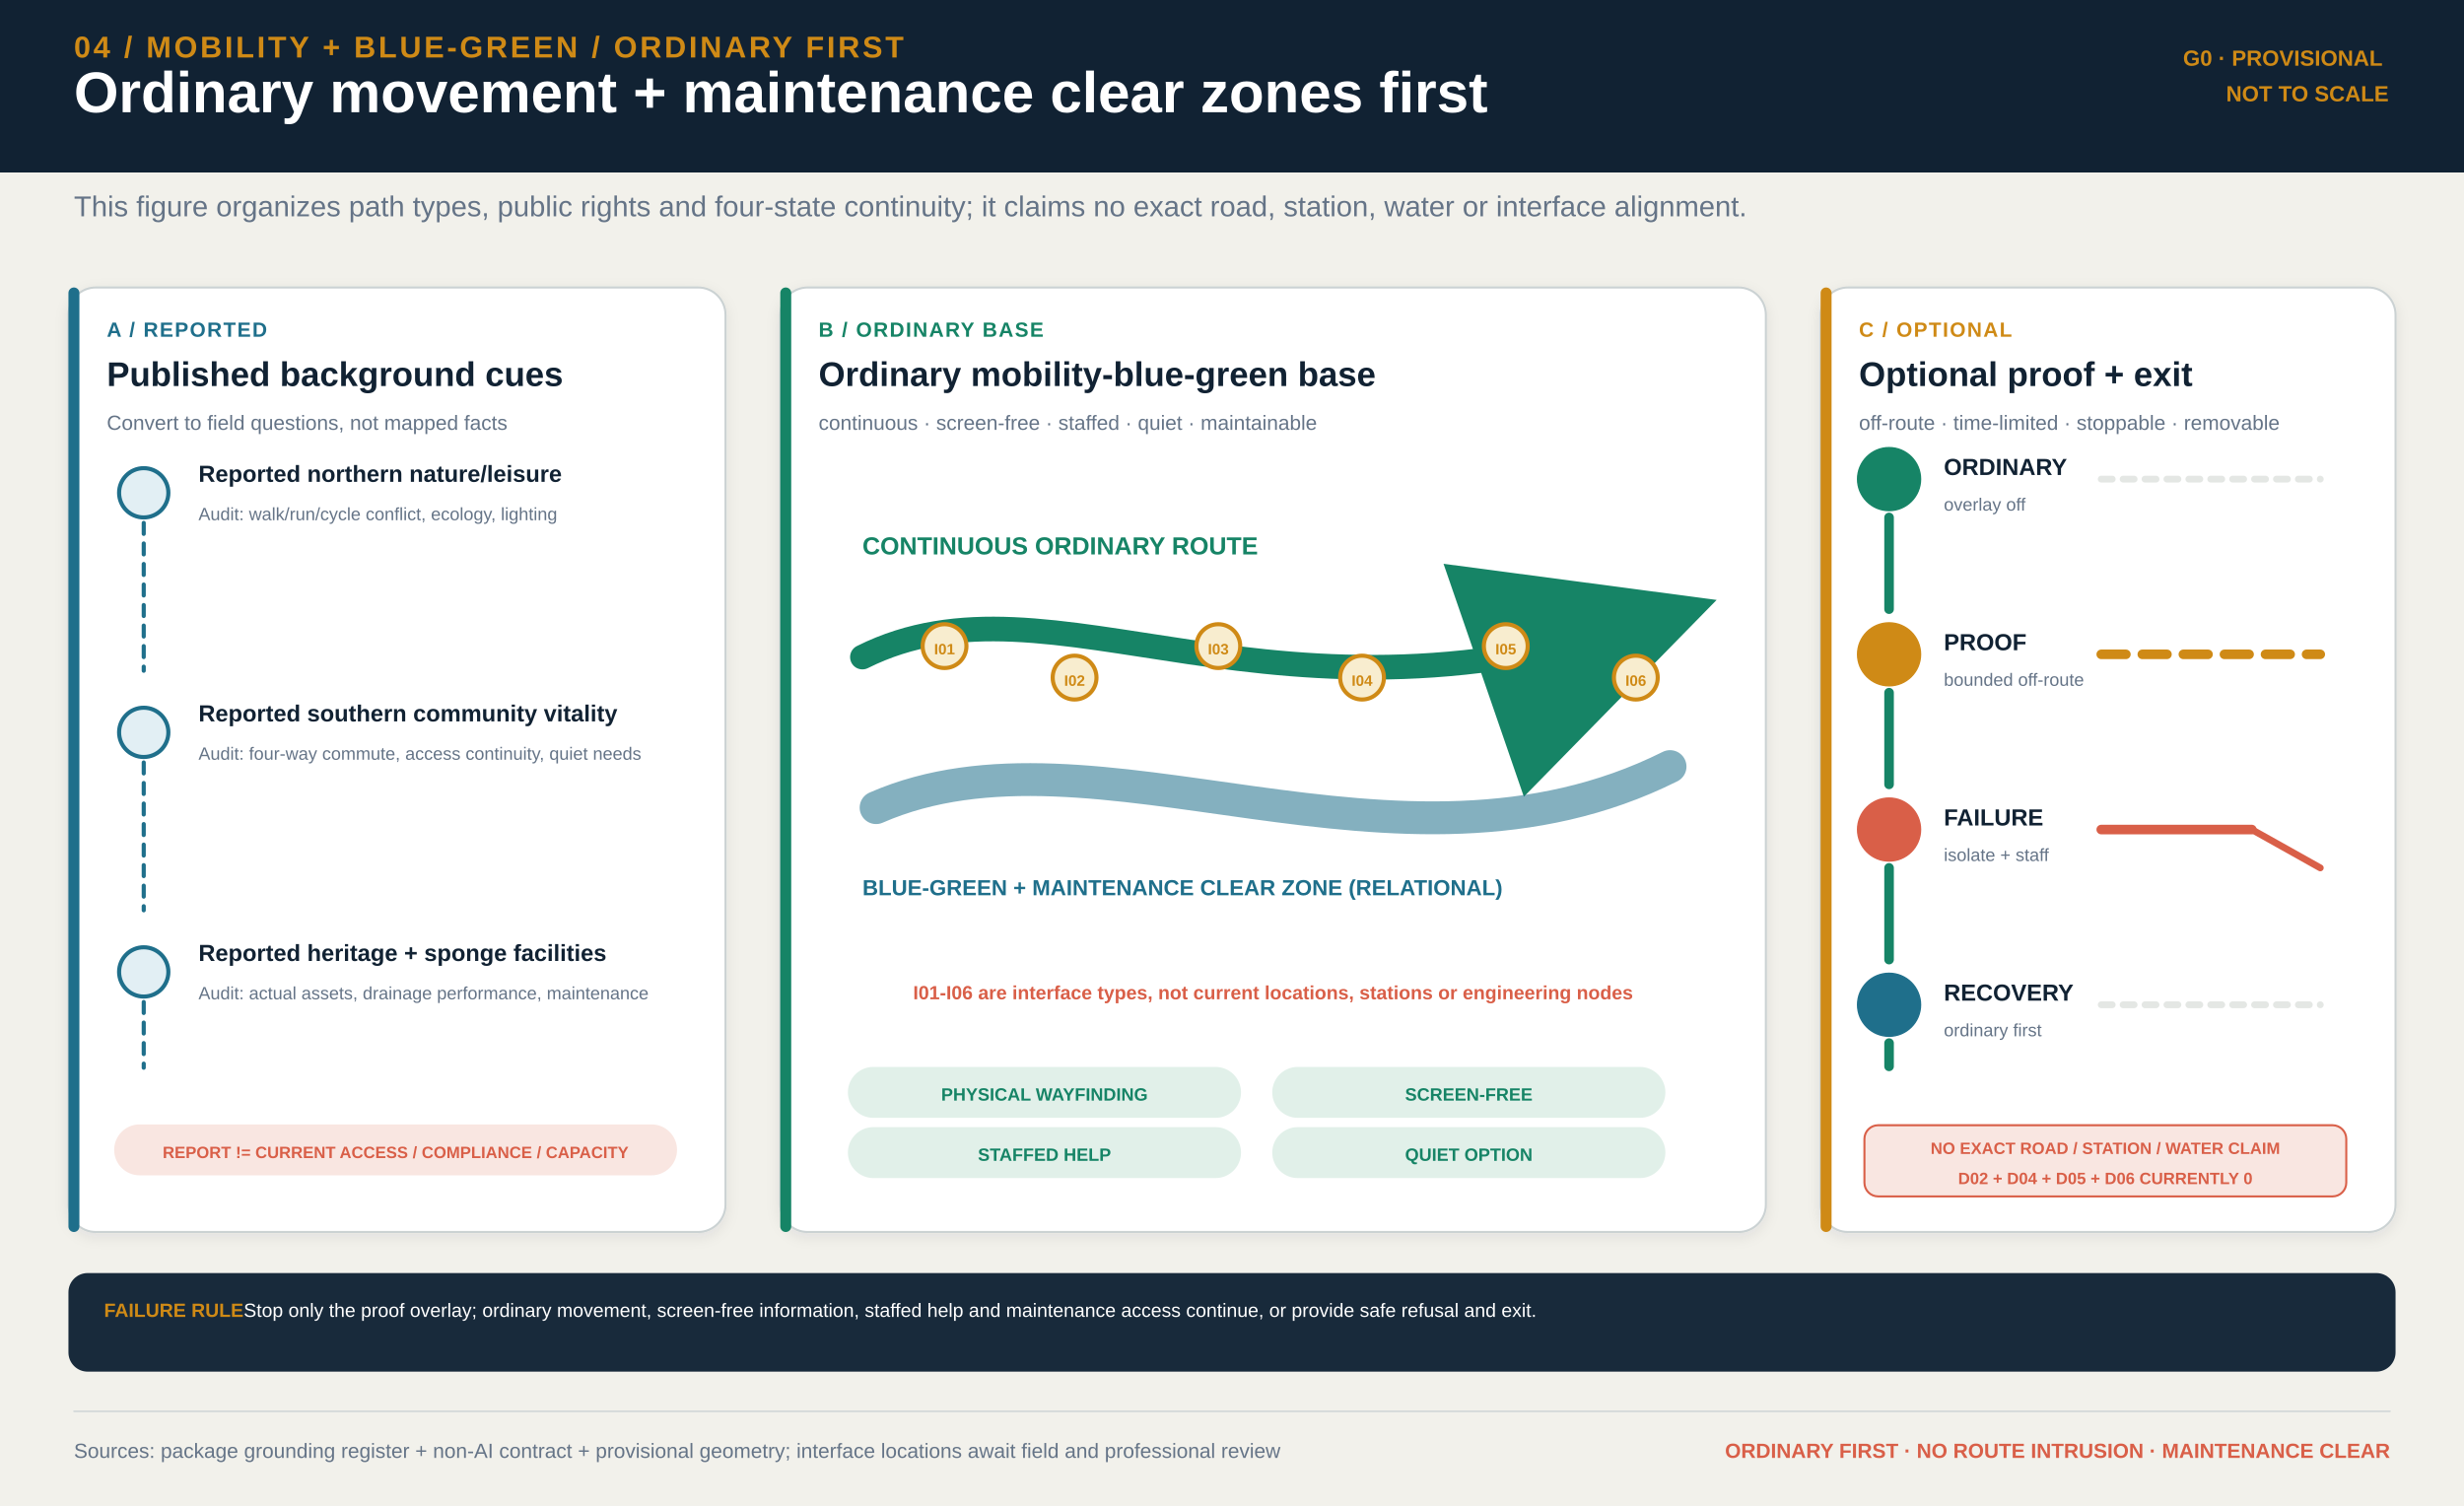
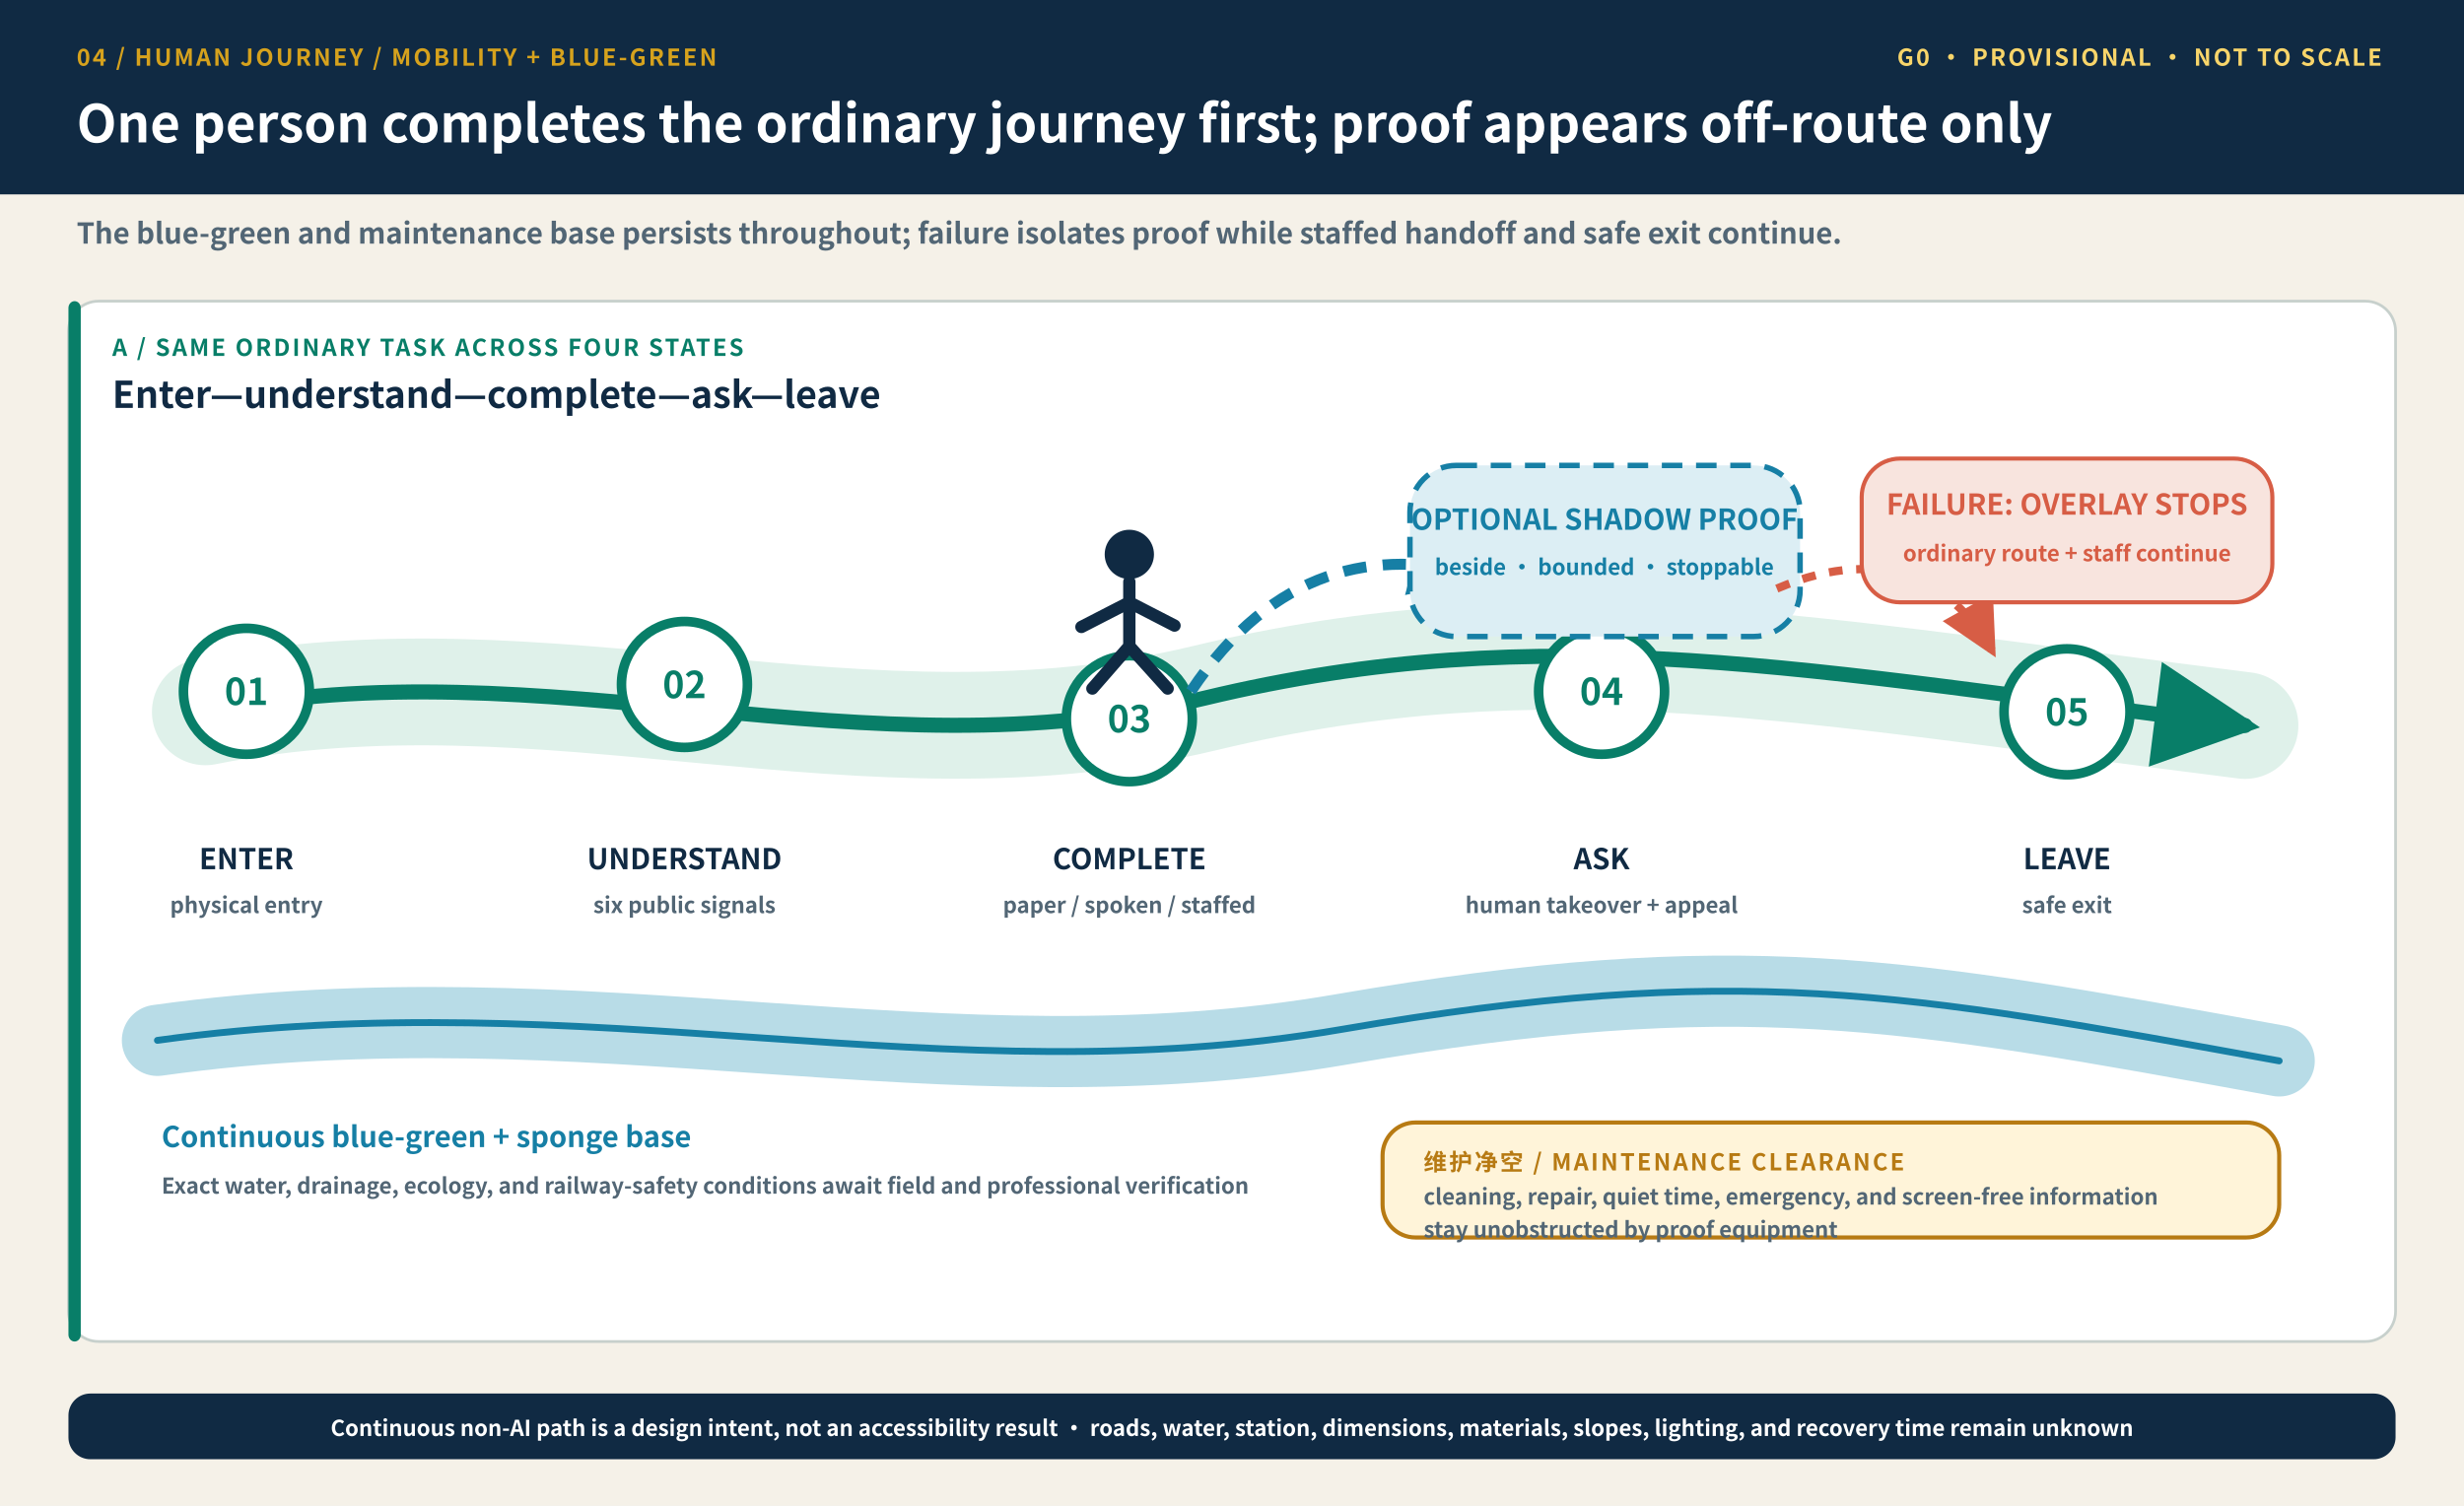
- <svg xmlns="http://www.w3.org/2000/svg" width="1800" height="1100" viewBox="0 0 1800 1100" role="img">
+ <svg xmlns="http://www.w3.org/2000/svg" width="1800" height="1100" viewBox="0 0 1800 1100" role="img" aria-labelledby="title desc">
  <defs>
-     <marker id="arrow-green" markerWidth="10" markerHeight="10" refX="8" refY="5" orient="auto">
-       <path d="M0,0 L10,5 L0,10 Z" fill="#168466" />
+     <style>.sans{font-family:"Microsoft YaHei","Noto Sans CJK SC","Segoe UI",Arial,sans-serif}.kicker{font-size:17px;font-weight:900;letter-spacing:1.6px}.head{font-size:38px;font-weight:900}.sub{font-size:21px;font-weight:650}.label{font-size:27px;font-weight:900}.body{font-size:21px;font-weight:760}.small{font-size:18px;font-weight:720}.micro{font-size:16px;font-weight:650}.tiny{font-size:14px;font-weight:650}.number{font-size:42px;font-weight:950}</style>
+     <marker id="greenArrow" viewBox="0 0 16 16" refX="13" refY="8" markerWidth="8" markerHeight="8" orient="auto">
+       <path d="M1 1 L15 8 L1 15 Z" fill="#087E68" />
    </marker>
-     <marker id="arrow-ink" markerWidth="10" markerHeight="10" refX="8" refY="5" orient="auto">
-       <path d="M0,0 L10,5 L0,10 Z" fill="#112233" />
+     <marker id="blueArrow" viewBox="0 0 16 16" refX="13" refY="8" markerWidth="8" markerHeight="8" orient="auto">
+       <path d="M1 1 L15 8 L1 15 Z" fill="#167FA5" />
    </marker>
-     <pattern id="hatch" width="12" height="12" patternUnits="userSpaceOnUse" patternTransform="rotate(45)">
-       <line x1="0" y1="0" x2="0" y2="12" stroke="#CF8A16" stroke-width="3" opacity=".55" />
-     </pattern>
-     <filter id="shadow" x="-20%" y="-20%" width="140%" height="140%">
-       <feDropShadow dx="0" dy="3" stdDeviation="5" flood-color="#112233" flood-opacity=".08" />
-     </filter>
+     <marker id="coralArrow" viewBox="0 0 16 16" refX="13" refY="8" markerWidth="8" markerHeight="8" orient="auto">
+       <path d="M1 1 L15 8 L1 15 Z" fill="#D75D45" />
+     </marker>
  </defs>
-   <rect width="1800" height="1100" fill="#F2F1EB" />
-   <rect width="1800" height="126" fill="#112233" />
-   <text x="54" y="42" text-anchor="start" fill="#CF8A16" font-family="Noto Sans SC, Microsoft YaHei, Segoe UI, Arial, sans-serif" font-size="22" font-weight="700" font-style="normal" letter-spacing="2" text-rendering="geometricPrecision">
-     <tspan x="54" dy="0">04 / MOBILITY + BLUE-GREEN / ORDINARY FIRST</tspan>
+   <rect width="1800" height="1100" fill="#F5F1E8" />
+   <rect width="1800" height="142" fill="#102A43" />
+   <text x="56" y="48" class="sans kicker" fill="#D6A21D" text-anchor="start">04 / HUMAN JOURNEY / MOBILITY + BLUE-GREEN</text>
+   <text x="56" y="104" class="sans head" fill="#FFFFFF" text-anchor="start">One person completes the ordinary journey first; proof appears off-route only</text>
+   <text x="1740" y="48" class="sans kicker" fill="#F8D56A" text-anchor="end">G0 · PROVISIONAL · NOT TO SCALE</text>
+   <text x="56" y="178" class="sans sub" fill="#526675" text-anchor="start">The blue-green and maintenance base persists throughout; failure isolates proof while staffed handoff and safe exit continue.</text>
+   <rect x="50" y="220" width="1700" height="760" rx="22" fill="#FFFFFF" stroke="#C7D0CC" stroke-width="2" />
+   <rect x="50" y="220" width="9" height="760" rx="5" fill="#087E68" />
+   <text x="82" y="260" class="sans kicker" fill="#087E68" text-anchor="start">A / SAME ORDINARY TASK ACROSS FOUR STATES</text>
+   <text x="82" y="298" class="sans label" fill="#102A43" text-anchor="start">Enter—understand—complete—ask—leave</text>
+   <path d="M150 520 C400 470 630 570 880 510 S1320 490 1640 530" fill="none" stroke="#DFF1EA" stroke-width="78" stroke-linecap="round" />
+   <path d="M150 520 C400 470 630 570 880 510 S1320 490 1640 530" fill="none" stroke="#087E68" stroke-width="11" stroke-linecap="round" marker-end="url(#greenArrow)" />
+   <circle cx="180" cy="505" r="46" fill="#FFFFFF" stroke="#087E68" stroke-width="7" />
+   <text x="180" y="515" class="sans label" fill="#087E68" text-anchor="middle">01</text>
+   <text x="180" y="635" class="sans body" fill="#102A43" text-anchor="middle">ENTER</text>
+   <text x="180" y="667" class="sans micro" fill="#526675" text-anchor="middle">physical entry</text>
+   <circle cx="500" cy="500" r="46" fill="#FFFFFF" stroke="#087E68" stroke-width="7" />
+   <text x="500" y="510" class="sans label" fill="#087E68" text-anchor="middle">02</text>
+   <text x="500" y="635" class="sans body" fill="#102A43" text-anchor="middle">UNDERSTAND</text>
+   <text x="500" y="667" class="sans micro" fill="#526675" text-anchor="middle">six public signals</text>
+   <circle cx="825" cy="525" r="46" fill="#FFFFFF" stroke="#087E68" stroke-width="7" />
+   <text x="825" y="535" class="sans label" fill="#087E68" text-anchor="middle">03</text>
+   <text x="825" y="635" class="sans body" fill="#102A43" text-anchor="middle">COMPLETE</text>
+   <text x="825" y="667" class="sans micro" fill="#526675" text-anchor="middle">paper / spoken / staffed</text>
+   <circle cx="1170" cy="505" r="46" fill="#FFFFFF" stroke="#087E68" stroke-width="7" />
+   <text x="1170" y="515" class="sans label" fill="#087E68" text-anchor="middle">04</text>
+   <text x="1170" y="635" class="sans body" fill="#102A43" text-anchor="middle">ASK</text>
+   <text x="1170" y="667" class="sans micro" fill="#526675" text-anchor="middle">human takeover + appeal</text>
+   <circle cx="1510" cy="520" r="46" fill="#FFFFFF" stroke="#087E68" stroke-width="7" />
+   <text x="1510" y="530" class="sans label" fill="#087E68" text-anchor="middle">05</text>
+   <text x="1510" y="635" class="sans body" fill="#102A43" text-anchor="middle">LEAVE</text>
+   <text x="1510" y="667" class="sans micro" fill="#526675" text-anchor="middle">safe exit</text>
+   <circle cx="825" cy="405" r="18" fill="#102A43" />
+   <path d="M825 425 L825 472 M825 440 L790 458 M825 440 L858 457 M825 472 L798 503 M825 472 L853 503" stroke="#102A43" stroke-width="9" stroke-linecap="round" />
+   <path d="M870 505 C930 415 1005 400 1080 420" fill="none" stroke="#167FA5" stroke-width="8" stroke-dasharray="17 12" marker-end="url(#blueArrow)" />
+   <rect x="1030" y="340" width="285" height="125" rx="34" fill="#DCEEF4" stroke="#167FA5" stroke-width="4" stroke-dasharray="15 10" />
+   <text x="1172" y="387" class="sans body" fill="#167FA5" text-anchor="middle">OPTIONAL SHADOW PROOF</text>
+   <text x="1172" y="420" class="sans micro" fill="#167FA5" text-anchor="middle">beside · bounded · stoppable</text>
+   <path d="M1298 430 C1380 395 1430 430 1455 475" fill="none" stroke="#D75D45" stroke-width="6" stroke-dasharray="10 10" marker-end="url(#coralArrow)" />
+   <rect x="1360" y="335" width="300" height="105" rx="28" fill="#F8E4DE" stroke="#D75D45" stroke-width="3" />
+   <text x="1510" y="376" class="sans body" fill="#D75D45" text-anchor="middle">FAILURE: OVERLAY STOPS</text>
+   <text x="1510" y="410" class="sans micro" fill="#D75D45" text-anchor="middle">ordinary route + staff continue</text>
+   <path d="M115 760 C430 716 690 802 980 752 S1390 725 1665 775" fill="none" stroke="#B8DCE7" stroke-width="52" stroke-linecap="round" />
+   <path d="M115 760 C430 716 690 802 980 752 S1390 725 1665 775" fill="none" stroke="#167FA5" stroke-width="5" stroke-linecap="round" />
+   <text x="118" y="838" class="sans body" fill="#167FA5" text-anchor="start">Continuous blue-green + sponge base</text>
+   <text x="118" y="872" class="sans micro" fill="#526675" text-anchor="start">Exact water, drainage, ecology, and railway-safety conditions await field and professional verification</text>
+   <rect x="1010" y="820" width="655" height="84" rx="24" fill="#FFF4D9" stroke="#B77A13" stroke-width="3" />
+   <text x="1040" y="855" class="sans kicker" fill="#B77A13" text-anchor="start">维护净空 / MAINTENANCE CLEARANCE</text>
+   <text x="1040" y="880" class="sans micro" fill="#526675" text-anchor="start">
+     <tspan x="1040" dy="0">cleaning, repair, quiet time, emergency, and screen-free information</tspan>
+     <tspan x="1040" dy="24">stay unobstructed by proof equipment</tspan>
  </text>
-   <text x="54" y="82" text-anchor="start" fill="#FFFFFF" font-family="Noto Sans SC, Microsoft YaHei, Segoe UI, Arial, sans-serif" font-size="42" font-weight="700" font-style="normal" letter-spacing="0" text-rendering="geometricPrecision">
-     <tspan x="54" dy="0">Ordinary movement + maintenance clear zones first</tspan>
-   </text>
-   <text x="1745" y="48" text-anchor="end" fill="#CF8A16" font-family="Noto Sans SC, Microsoft YaHei, Segoe UI, Arial, sans-serif" font-size="16" font-weight="700" font-style="normal" letter-spacing="0" text-rendering="geometricPrecision">
-     <tspan x="1745" dy="0">G0 · PROVISIONAL</tspan>
-     <tspan x="1745" dy="26">NOT TO SCALE</tspan>
-   </text>
-   <text x="54" y="158" text-anchor="start" fill="#657487" font-family="Noto Sans SC, Microsoft YaHei, Segoe UI, Arial, sans-serif" font-size="21" font-weight="400" font-style="normal" letter-spacing="0" text-rendering="geometricPrecision">
-     <tspan x="54" dy="0">This figure organizes path types, public rights and four-state continuity; it claims no exact road, station, water or interface alignment.</tspan>
-   </text>
-   <rect x="50" y="210" width="480" height="690" rx="20" fill="#FFFFFF" stroke="#CBD2D3" stroke-width="1.5" filter="url(#shadow)" />
-   <rect x="50" y="210" width="8" height="690" rx="4" fill="#1F6F8B" stroke="#1F6F8B" stroke-width="0" />
-   <text x="78" y="246" text-anchor="start" fill="#1F6F8B" font-family="Noto Sans SC, Microsoft YaHei, Segoe UI, Arial, sans-serif" font-size="15" font-weight="700" font-style="normal" letter-spacing="1" text-rendering="geometricPrecision">
-     <tspan x="78" dy="0">A / REPORTED</tspan>
-   </text>
-   <text x="78" y="282" text-anchor="start" fill="#112233" font-family="Noto Sans SC, Microsoft YaHei, Segoe UI, Arial, sans-serif" font-size="25" font-weight="700" font-style="normal" letter-spacing="0" text-rendering="geometricPrecision">
-     <tspan x="78" dy="0">Published background cues</tspan>
-   </text>
-   <text x="78" y="314" text-anchor="start" fill="#657487" font-family="Noto Sans SC, Microsoft YaHei, Segoe UI, Arial, sans-serif" font-size="15" font-weight="400" font-style="normal" letter-spacing="0" text-rendering="geometricPrecision">
-     <tspan x="78" dy="0">Convert to field questions, not mapped facts</tspan>
-   </text>
-   <rect x="570" y="210" width="720" height="690" rx="20" fill="#FFFFFF" stroke="#CBD2D3" stroke-width="1.5" filter="url(#shadow)" />
-   <rect x="570" y="210" width="8" height="690" rx="4" fill="#168466" stroke="#168466" stroke-width="0" />
-   <text x="598" y="246" text-anchor="start" fill="#168466" font-family="Noto Sans SC, Microsoft YaHei, Segoe UI, Arial, sans-serif" font-size="15" font-weight="700" font-style="normal" letter-spacing="1" text-rendering="geometricPrecision">
-     <tspan x="598" dy="0">B / ORDINARY BASE</tspan>
-   </text>
-   <text x="598" y="282" text-anchor="start" fill="#112233" font-family="Noto Sans SC, Microsoft YaHei, Segoe UI, Arial, sans-serif" font-size="25" font-weight="700" font-style="normal" letter-spacing="0" text-rendering="geometricPrecision">
-     <tspan x="598" dy="0">Ordinary mobility-blue-green base</tspan>
-   </text>
-   <text x="598" y="314" text-anchor="start" fill="#657487" font-family="Noto Sans SC, Microsoft YaHei, Segoe UI, Arial, sans-serif" font-size="15" font-weight="400" font-style="normal" letter-spacing="0" text-rendering="geometricPrecision">
-     <tspan x="598" dy="0">continuous · screen-free · staffed · quiet · maintainable</tspan>
-   </text>
-   <rect x="1330" y="210" width="420" height="690" rx="20" fill="#FFFFFF" stroke="#CBD2D3" stroke-width="1.5" filter="url(#shadow)" />
-   <rect x="1330" y="210" width="8" height="690" rx="4" fill="#CF8A16" stroke="#CF8A16" stroke-width="0" />
-   <text x="1358" y="246" text-anchor="start" fill="#CF8A16" font-family="Noto Sans SC, Microsoft YaHei, Segoe UI, Arial, sans-serif" font-size="15" font-weight="700" font-style="normal" letter-spacing="1" text-rendering="geometricPrecision">
-     <tspan x="1358" dy="0">C / OPTIONAL</tspan>
-   </text>
-   <text x="1358" y="282" text-anchor="start" fill="#112233" font-family="Noto Sans SC, Microsoft YaHei, Segoe UI, Arial, sans-serif" font-size="25" font-weight="700" font-style="normal" letter-spacing="0" text-rendering="geometricPrecision">
-     <tspan x="1358" dy="0">Optional proof + exit</tspan>
-   </text>
-   <text x="1358" y="314" text-anchor="start" fill="#657487" font-family="Noto Sans SC, Microsoft YaHei, Segoe UI, Arial, sans-serif" font-size="15" font-weight="400" font-style="normal" letter-spacing="0" text-rendering="geometricPrecision">
-     <tspan x="1358" dy="0">off-route · time-limited · stoppable · removable</tspan>
-   </text>
-   <circle cx="105" cy="360" r="18" fill="#E2EFF4" stroke="#1F6F8B" stroke-width="3" />
-   <text x="145" y="352" text-anchor="start" fill="#112233" font-family="Noto Sans SC, Microsoft YaHei, Segoe UI, Arial, sans-serif" font-size="17" font-weight="700" font-style="normal" letter-spacing="0" text-rendering="geometricPrecision">
-     <tspan x="145" dy="0">Reported northern nature/leisure</tspan>
-   </text>
-   <text x="145" y="380" text-anchor="start" fill="#657487" font-family="Noto Sans SC, Microsoft YaHei, Segoe UI, Arial, sans-serif" font-size="13" font-weight="400" font-style="normal" letter-spacing="0" text-rendering="geometricPrecision">
-     <tspan x="145" dy="0">Audit: walk/run/cycle conflict, ecology, lighting</tspan>
-   </text>
-   <line x1="105" y1="382" x2="105" y2="490" stroke="#1F6F8B" stroke-width="3" stroke-linecap="round" opacity="1.0" stroke-dasharray="8 7" />
-   <circle cx="105" cy="535" r="18" fill="#E2EFF4" stroke="#1F6F8B" stroke-width="3" />
-   <text x="145" y="527" text-anchor="start" fill="#112233" font-family="Noto Sans SC, Microsoft YaHei, Segoe UI, Arial, sans-serif" font-size="17" font-weight="700" font-style="normal" letter-spacing="0" text-rendering="geometricPrecision">
-     <tspan x="145" dy="0">Reported southern community vitality</tspan>
-   </text>
-   <text x="145" y="555" text-anchor="start" fill="#657487" font-family="Noto Sans SC, Microsoft YaHei, Segoe UI, Arial, sans-serif" font-size="13" font-weight="400" font-style="normal" letter-spacing="0" text-rendering="geometricPrecision">
-     <tspan x="145" dy="0">Audit: four-way commute, access continuity, quiet needs</tspan>
-   </text>
-   <line x1="105" y1="557" x2="105" y2="665" stroke="#1F6F8B" stroke-width="3" stroke-linecap="round" opacity="1.0" stroke-dasharray="8 7" />
-   <circle cx="105" cy="710" r="18" fill="#E2EFF4" stroke="#1F6F8B" stroke-width="3" />
-   <text x="145" y="702" text-anchor="start" fill="#112233" font-family="Noto Sans SC, Microsoft YaHei, Segoe UI, Arial, sans-serif" font-size="17" font-weight="700" font-style="normal" letter-spacing="0" text-rendering="geometricPrecision">
-     <tspan x="145" dy="0">Reported heritage + sponge facilities</tspan>
-   </text>
-   <text x="145" y="730" text-anchor="start" fill="#657487" font-family="Noto Sans SC, Microsoft YaHei, Segoe UI, Arial, sans-serif" font-size="13" font-weight="400" font-style="normal" letter-spacing="0" text-rendering="geometricPrecision">
-     <tspan x="145" dy="0">Audit: actual assets, drainage performance, maintenance</tspan>
-   </text>
-   <line x1="105" y1="732" x2="105" y2="780" stroke="#1F6F8B" stroke-width="3" stroke-linecap="round" opacity="1.0" stroke-dasharray="8 7" />
-   <rect x="84" y="822" width="410" height="36" rx="18" fill="#F9E6E1" stroke="#F9E6E1" stroke-width="1.2" />
-   <text x="289.0" y="846" text-anchor="middle" fill="#D95F48" font-family="Noto Sans SC, Microsoft YaHei, Segoe UI, Arial, sans-serif" font-size="12" font-weight="700" font-style="normal" letter-spacing="0" text-rendering="geometricPrecision">
-     <tspan x="289.0" dy="0">REPORT != CURRENT ACCESS / COMPLIANCE / CAPACITY</tspan>
-   </text>
-   <path d="M630 480 C770 410 930 550 1220 450" fill="none" stroke="#168466" stroke-width="18" stroke-linecap="round" stroke-linejoin="round" opacity="1.0" marker-end="url(#arrow-green)" />
-   <path d="M640 590 C800 520 1020 660 1220 560" fill="none" stroke="#1F6F8B" stroke-width="24" stroke-linecap="round" stroke-linejoin="round" opacity="0.55" />
-   <text x="630" y="405" text-anchor="start" fill="#168466" font-family="Noto Sans SC, Microsoft YaHei, Segoe UI, Arial, sans-serif" font-size="18" font-weight="700" font-style="normal" letter-spacing="0" text-rendering="geometricPrecision">
-     <tspan x="630" dy="0">CONTINUOUS ORDINARY ROUTE</tspan>
-   </text>
-   <text x="630" y="654" text-anchor="start" fill="#1F6F8B" font-family="Noto Sans SC, Microsoft YaHei, Segoe UI, Arial, sans-serif" font-size="16" font-weight="700" font-style="normal" letter-spacing="0" text-rendering="geometricPrecision">
-     <tspan x="630" dy="0">BLUE-GREEN + MAINTENANCE CLEAR ZONE (RELATIONAL)</tspan>
-   </text>
-   <circle cx="690" cy="472" r="16" fill="#F8EDCF" stroke="#CF8A16" stroke-width="3" />
-   <text x="690" y="478" text-anchor="middle" fill="#CF8A16" font-family="Noto Sans SC, Microsoft YaHei, Segoe UI, Arial, sans-serif" font-size="11" font-weight="700" font-style="normal" letter-spacing="0" text-rendering="geometricPrecision">
-     <tspan x="690" dy="0">I01</tspan>
-   </text>
-   <circle cx="785" cy="495" r="16" fill="#F8EDCF" stroke="#CF8A16" stroke-width="3" />
-   <text x="785" y="501" text-anchor="middle" fill="#CF8A16" font-family="Noto Sans SC, Microsoft YaHei, Segoe UI, Arial, sans-serif" font-size="11" font-weight="700" font-style="normal" letter-spacing="0" text-rendering="geometricPrecision">
-     <tspan x="785" dy="0">I02</tspan>
-   </text>
-   <circle cx="890" cy="472" r="16" fill="#F8EDCF" stroke="#CF8A16" stroke-width="3" />
-   <text x="890" y="478" text-anchor="middle" fill="#CF8A16" font-family="Noto Sans SC, Microsoft YaHei, Segoe UI, Arial, sans-serif" font-size="11" font-weight="700" font-style="normal" letter-spacing="0" text-rendering="geometricPrecision">
-     <tspan x="890" dy="0">I03</tspan>
-   </text>
-   <circle cx="995" cy="495" r="16" fill="#F8EDCF" stroke="#CF8A16" stroke-width="3" />
-   <text x="995" y="501" text-anchor="middle" fill="#CF8A16" font-family="Noto Sans SC, Microsoft YaHei, Segoe UI, Arial, sans-serif" font-size="11" font-weight="700" font-style="normal" letter-spacing="0" text-rendering="geometricPrecision">
-     <tspan x="995" dy="0">I04</tspan>
-   </text>
-   <circle cx="1100" cy="472" r="16" fill="#F8EDCF" stroke="#CF8A16" stroke-width="3" />
-   <text x="1100" y="478" text-anchor="middle" fill="#CF8A16" font-family="Noto Sans SC, Microsoft YaHei, Segoe UI, Arial, sans-serif" font-size="11" font-weight="700" font-style="normal" letter-spacing="0" text-rendering="geometricPrecision">
-     <tspan x="1100" dy="0">I05</tspan>
-   </text>
-   <circle cx="1195" cy="495" r="16" fill="#F8EDCF" stroke="#CF8A16" stroke-width="3" />
-   <text x="1195" y="501" text-anchor="middle" fill="#CF8A16" font-family="Noto Sans SC, Microsoft YaHei, Segoe UI, Arial, sans-serif" font-size="11" font-weight="700" font-style="normal" letter-spacing="0" text-rendering="geometricPrecision">
-     <tspan x="1195" dy="0">I06</tspan>
-   </text>
-   <text x="930" y="730" text-anchor="middle" fill="#D95F48" font-family="Noto Sans SC, Microsoft YaHei, Segoe UI, Arial, sans-serif" font-size="14" font-weight="700" font-style="normal" letter-spacing="0" text-rendering="geometricPrecision">
-     <tspan x="930" dy="0">I01-I06 are interface types, not current locations, stations or engineering nodes</tspan>
-   </text>
-   <rect x="620" y="780" width="286" height="36" rx="18" fill="#E1F0E9" stroke="#E1F0E9" stroke-width="1.2" />
-   <text x="763.0" y="804" text-anchor="middle" fill="#168466" font-family="Noto Sans SC, Microsoft YaHei, Segoe UI, Arial, sans-serif" font-size="13" font-weight="700" font-style="normal" letter-spacing="0" text-rendering="geometricPrecision">
-     <tspan x="763.0" dy="0">PHYSICAL WAYFINDING</tspan>
-   </text>
-   <rect x="930" y="780" width="286" height="36" rx="18" fill="#E1F0E9" stroke="#E1F0E9" stroke-width="1.2" />
-   <text x="1073.0" y="804" text-anchor="middle" fill="#168466" font-family="Noto Sans SC, Microsoft YaHei, Segoe UI, Arial, sans-serif" font-size="13" font-weight="700" font-style="normal" letter-spacing="0" text-rendering="geometricPrecision">
-     <tspan x="1073.0" dy="0">SCREEN-FREE</tspan>
-   </text>
-   <rect x="620" y="824" width="286" height="36" rx="18" fill="#E1F0E9" stroke="#E1F0E9" stroke-width="1.2" />
-   <text x="763.0" y="848" text-anchor="middle" fill="#168466" font-family="Noto Sans SC, Microsoft YaHei, Segoe UI, Arial, sans-serif" font-size="13" font-weight="700" font-style="normal" letter-spacing="0" text-rendering="geometricPrecision">
-     <tspan x="763.0" dy="0">STAFFED HELP</tspan>
-   </text>
-   <rect x="930" y="824" width="286" height="36" rx="18" fill="#E1F0E9" stroke="#E1F0E9" stroke-width="1.2" />
-   <text x="1073.0" y="848" text-anchor="middle" fill="#168466" font-family="Noto Sans SC, Microsoft YaHei, Segoe UI, Arial, sans-serif" font-size="13" font-weight="700" font-style="normal" letter-spacing="0" text-rendering="geometricPrecision">
-     <tspan x="1073.0" dy="0">QUIET OPTION</tspan>
-   </text>
-   <circle cx="1380" cy="350" r="23" fill="#168466" stroke="#168466" stroke-width="1" />
-   <text x="1420" y="347" text-anchor="start" fill="#112233" font-family="Noto Sans SC, Microsoft YaHei, Segoe UI, Arial, sans-serif" font-size="17" font-weight="700" font-style="normal" letter-spacing="0" text-rendering="geometricPrecision">
-     <tspan x="1420" dy="0">ORDINARY</tspan>
-   </text>
-   <text x="1420" y="373" text-anchor="start" fill="#657487" font-family="Noto Sans SC, Microsoft YaHei, Segoe UI, Arial, sans-serif" font-size="13" font-weight="500" font-style="normal" letter-spacing="0" text-rendering="geometricPrecision">
-     <tspan x="1420" dy="0">overlay off</tspan>
-   </text>
-   <line x1="1380" y1="378" x2="1380" y2="445" stroke="#168466" stroke-width="7" stroke-linecap="round" opacity="1.0" />
-   <line x1="1535" y1="350" x2="1695" y2="350" stroke="#E4E7E4" stroke-width="5" stroke-linecap="round" opacity="1.0" stroke-dasharray="8 8" />
-   <circle cx="1380" cy="478" r="23" fill="#CF8A16" stroke="#CF8A16" stroke-width="1" />
-   <text x="1420" y="475" text-anchor="start" fill="#112233" font-family="Noto Sans SC, Microsoft YaHei, Segoe UI, Arial, sans-serif" font-size="17" font-weight="700" font-style="normal" letter-spacing="0" text-rendering="geometricPrecision">
-     <tspan x="1420" dy="0">PROOF</tspan>
-   </text>
-   <text x="1420" y="501" text-anchor="start" fill="#657487" font-family="Noto Sans SC, Microsoft YaHei, Segoe UI, Arial, sans-serif" font-size="13" font-weight="500" font-style="normal" letter-spacing="0" text-rendering="geometricPrecision">
-     <tspan x="1420" dy="0">bounded off-route</tspan>
-   </text>
-   <line x1="1380" y1="506" x2="1380" y2="573" stroke="#168466" stroke-width="7" stroke-linecap="round" opacity="1.0" />
-   <line x1="1535" y1="478" x2="1695" y2="478" stroke="#CF8A16" stroke-width="7" stroke-linecap="round" opacity="1.0" stroke-dasharray="18 12" />
-   <circle cx="1380" cy="606" r="23" fill="#D95F48" stroke="#D95F48" stroke-width="1" />
-   <text x="1420" y="603" text-anchor="start" fill="#112233" font-family="Noto Sans SC, Microsoft YaHei, Segoe UI, Arial, sans-serif" font-size="17" font-weight="700" font-style="normal" letter-spacing="0" text-rendering="geometricPrecision">
-     <tspan x="1420" dy="0">FAILURE</tspan>
-   </text>
-   <text x="1420" y="629" text-anchor="start" fill="#657487" font-family="Noto Sans SC, Microsoft YaHei, Segoe UI, Arial, sans-serif" font-size="13" font-weight="500" font-style="normal" letter-spacing="0" text-rendering="geometricPrecision">
-     <tspan x="1420" dy="0">isolate + staff</tspan>
-   </text>
-   <line x1="1380" y1="634" x2="1380" y2="701" stroke="#168466" stroke-width="7" stroke-linecap="round" opacity="1.0" />
-   <line x1="1535" y1="606" x2="1645" y2="606" stroke="#D95F48" stroke-width="7" stroke-linecap="round" opacity="1.0" />
-   <line x1="1645" y1="606" x2="1695" y2="634" stroke="#D95F48" stroke-width="5" stroke-linecap="round" opacity="1.0" />
-   <circle cx="1380" cy="734" r="23" fill="#1F6F8B" stroke="#1F6F8B" stroke-width="1" />
-   <text x="1420" y="731" text-anchor="start" fill="#112233" font-family="Noto Sans SC, Microsoft YaHei, Segoe UI, Arial, sans-serif" font-size="17" font-weight="700" font-style="normal" letter-spacing="0" text-rendering="geometricPrecision">
-     <tspan x="1420" dy="0">RECOVERY</tspan>
-   </text>
-   <text x="1420" y="757" text-anchor="start" fill="#657487" font-family="Noto Sans SC, Microsoft YaHei, Segoe UI, Arial, sans-serif" font-size="13" font-weight="500" font-style="normal" letter-spacing="0" text-rendering="geometricPrecision">
-     <tspan x="1420" dy="0">ordinary first</tspan>
-   </text>
-   <line x1="1380" y1="762" x2="1380" y2="779" stroke="#168466" stroke-width="7" stroke-linecap="round" opacity="1.0" />
-   <line x1="1535" y1="734" x2="1695" y2="734" stroke="#E4E7E4" stroke-width="5" stroke-linecap="round" opacity="1.0" stroke-dasharray="8 8" />
-   <rect x="1362" y="822" width="352" height="52" rx="10" fill="#F9E6E1" stroke="#D95F48" stroke-width="1.5" />
-   <text x="1538" y="843" text-anchor="middle" fill="#D95F48" font-family="Noto Sans SC, Microsoft YaHei, Segoe UI, Arial, sans-serif" font-size="12" font-weight="700" font-style="normal" letter-spacing="0" text-rendering="geometricPrecision">
-     <tspan x="1538" dy="0">NO EXACT ROAD / STATION / WATER CLAIM</tspan>
-   </text>
-   <text x="1538" y="865" text-anchor="middle" fill="#D95F48" font-family="Noto Sans SC, Microsoft YaHei, Segoe UI, Arial, sans-serif" font-size="12" font-weight="600" font-style="normal" letter-spacing="0" text-rendering="geometricPrecision">
-     <tspan x="1538" dy="0">D02 + D04 + D05 + D06 CURRENTLY 0</tspan>
-   </text>
-   <rect x="50" y="930" width="1700" height="72" rx="14" fill="#182A3B" stroke="#182A3B" stroke-width="0" />
-   <text x="76" y="962" text-anchor="start" fill="#CF8A16" font-family="Noto Sans SC, Microsoft YaHei, Segoe UI, Arial, sans-serif" font-size="14" font-weight="700" font-style="normal" letter-spacing="0" text-rendering="geometricPrecision">
-     <tspan x="76" dy="0">FAILURE RULE</tspan>
-   </text>
-   <text x="178" y="962" text-anchor="start" fill="#FFFFFF" font-family="Noto Sans SC, Microsoft YaHei, Segoe UI, Arial, sans-serif" font-size="14" font-weight="500" font-style="normal" letter-spacing="0" text-rendering="geometricPrecision">
-     <tspan x="178" dy="0">Stop only the proof overlay; ordinary movement, screen-free information, staffed help and maintenance access continue, or provide safe refusal and exit.</tspan>
-   </text>
-   <line x1="54" y1="1031" x2="1746" y2="1031" stroke="#CBD2D3" stroke-width="1" stroke-linecap="round" opacity="1.0" />
-   <text x="54" y="1065" text-anchor="start" fill="#657487" font-family="Noto Sans SC, Microsoft YaHei, Segoe UI, Arial, sans-serif" font-size="15" font-weight="500" font-style="normal" letter-spacing="0" text-rendering="geometricPrecision">
-     <tspan x="54" dy="0">Sources: package grounding register + non-AI contract + provisional geometry; interface locations await field and professional review</tspan>
-   </text>
-   <text x="1746" y="1065" text-anchor="end" fill="#D95F48" font-family="Noto Sans SC, Microsoft YaHei, Segoe UI, Arial, sans-serif" font-size="15" font-weight="700" font-style="normal" letter-spacing="0" text-rendering="geometricPrecision">
-     <tspan x="1746" dy="0">ORDINARY FIRST · NO ROUTE INTRUSION · MAINTENANCE CLEAR</tspan>
-   </text>
+   <rect x="50" y="1018" width="1700" height="48" rx="16" fill="#102A43" />
+   <text x="900" y="1049" class="sans micro" fill="#FFFFFF" text-anchor="middle">Continuous non-AI path is a design intent, not an accessibility result · roads, water, station, dimensions, materials, slopes, lighting, and recovery time remain unknown</text>
</svg>
